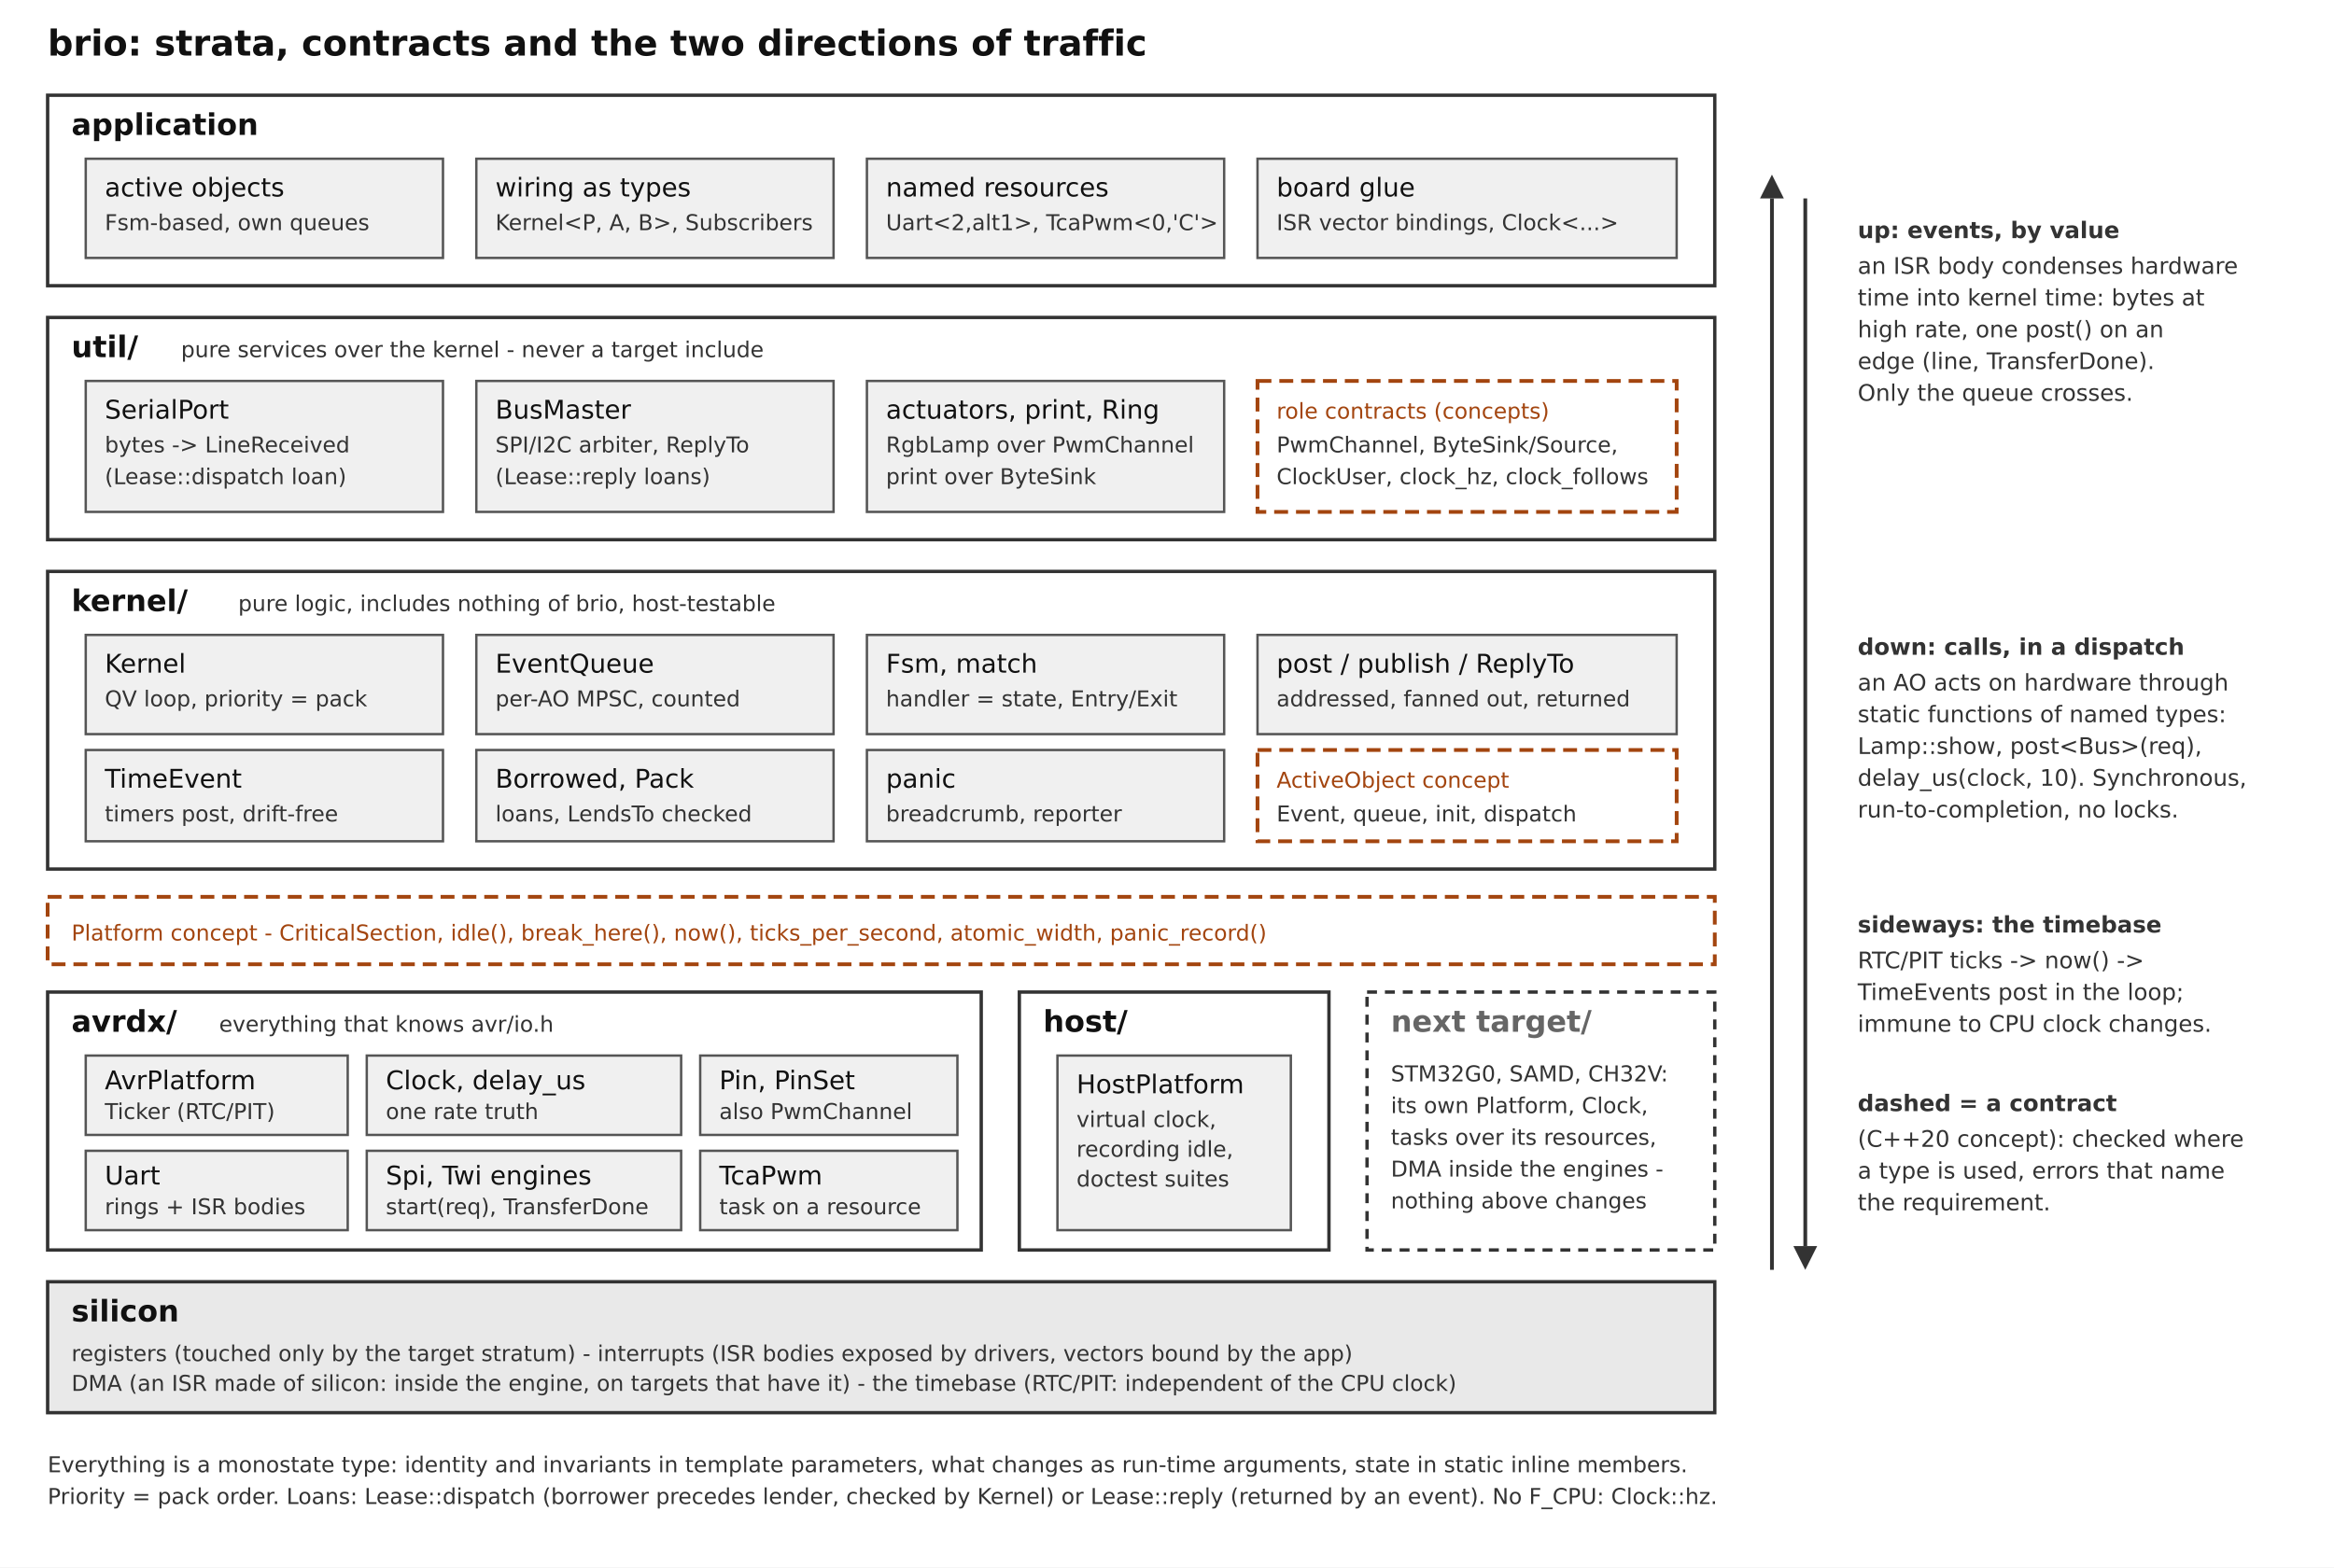
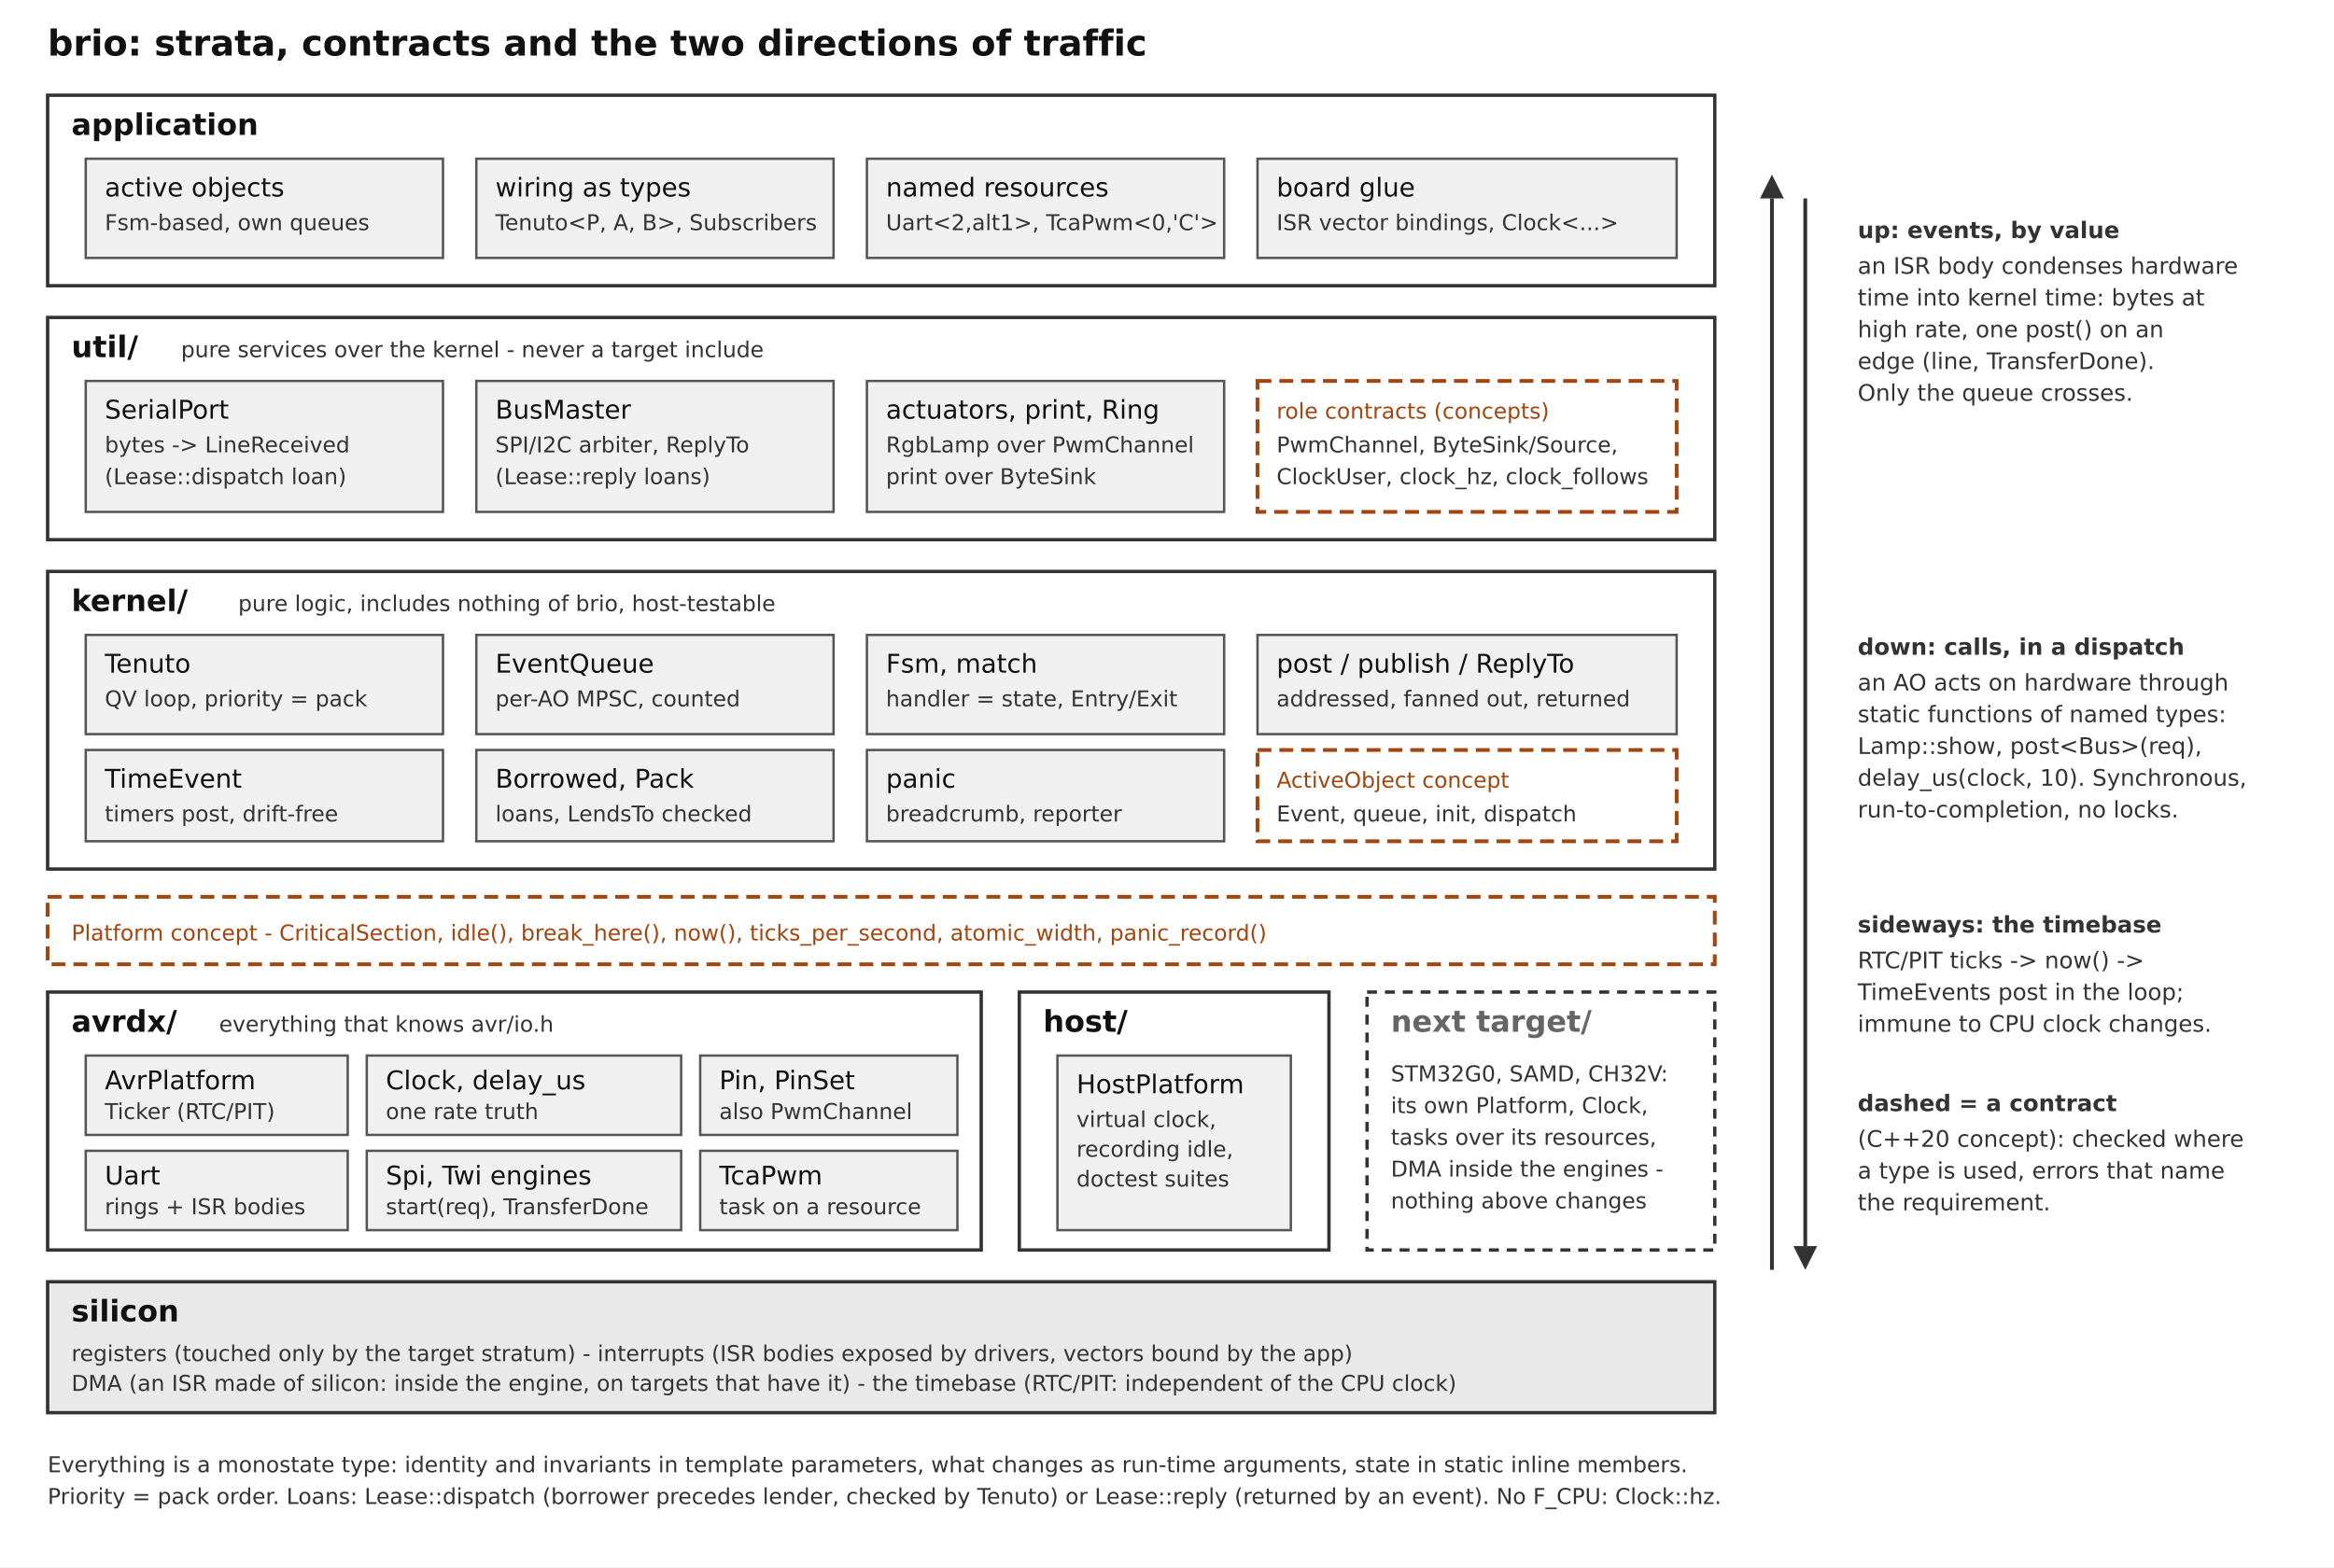
<svg xmlns="http://www.w3.org/2000/svg" viewBox="0 0 1176 790" font-family="DejaVu Sans, Verdana, sans-serif" font-size="13">
  <rect x="0" y="0" width="1176" height="790" fill="#ffffff" />
  <text x="24" y="28" font-size="18" font-weight="bold" fill="#111111">brio: strata, contracts and the two directions of traffic</text>
  <rect x="24" y="48" width="840" height="96" fill="#ffffff" stroke="#333333" stroke-width="1.7" />
  <text x="36" y="68" font-size="15" font-weight="bold" fill="#111111">application</text>
  <rect x="43.2" y="80" width="180" height="50" fill="#f0f0f0" stroke="#555555" stroke-width="1.2" />
  <text x="52.8" y="99" fill="#111111">active objects</text>
  <text x="52.8" y="116" font-size="11" fill="#333333">Fsm-based, own queues</text>
  <rect x="240" y="80" width="180" height="50" fill="#f0f0f0" stroke="#555555" stroke-width="1.2" />
  <text x="249.6" y="99" fill="#111111">wiring as types</text>
-   <text x="249.6" y="116" font-size="11" fill="#333333">Kernel&lt;P, A, B&gt;, Subscribers</text>
+   <text x="249.6" y="116" font-size="11" fill="#333333">Tenuto&lt;P, A, B&gt;, Subscribers</text>
  <rect x="436.8" y="80" width="180" height="50" fill="#f0f0f0" stroke="#555555" stroke-width="1.2" />
  <text x="446.4" y="99" fill="#111111">named resources</text>
  <text x="446.4" y="116" font-size="11" fill="#333333">Uart&lt;2,alt1&gt;, TcaPwm&lt;0,'C'&gt;</text>
  <rect x="633.6" y="80" width="211.2" height="50" fill="#f0f0f0" stroke="#555555" stroke-width="1.2" />
  <text x="643.2" y="99" fill="#111111">board glue</text>
  <text x="643.2" y="116" font-size="11" fill="#333333">ISR vector bindings, Clock&lt;...&gt;</text>
  <rect x="24" y="160" width="840" height="112" fill="#ffffff" stroke="#333333" stroke-width="1.7" />
  <text x="36" y="180" font-size="15" font-weight="bold" fill="#111111">util/</text>
  <text x="91.2" y="180" font-size="11" fill="#333333">pure services over the kernel - never a target include</text>
  <rect x="43.2" y="192" width="180" height="66" fill="#f0f0f0" stroke="#555555" stroke-width="1.2" />
  <text x="52.8" y="211" fill="#111111">SerialPort</text>
  <text x="52.8" y="228" font-size="11" fill="#333333">bytes -&gt; LineReceived</text>
  <text x="52.8" y="244" font-size="11" fill="#333333">(Lease::dispatch loan)</text>
  <rect x="240" y="192" width="180" height="66" fill="#f0f0f0" stroke="#555555" stroke-width="1.2" />
  <text x="249.6" y="211" fill="#111111">BusMaster</text>
  <text x="249.6" y="228" font-size="11" fill="#333333">SPI/I2C arbiter, ReplyTo</text>
  <text x="249.6" y="244" font-size="11" fill="#333333">(Lease::reply loans)</text>
  <rect x="436.8" y="192" width="180" height="66" fill="#f0f0f0" stroke="#555555" stroke-width="1.2" />
  <text x="446.4" y="211" fill="#111111">actuators, print, Ring</text>
  <text x="446.4" y="228" font-size="11" fill="#333333">RgbLamp over PwmChannel</text>
  <text x="446.4" y="244" font-size="11" fill="#333333">print over ByteSink</text>
  <rect x="633.6" y="192" width="211.2" height="66" fill="none" stroke="#a3450f" stroke-width="1.9" stroke-dasharray="7 4" />
  <text x="643.2" y="211" font-size="11" fill="#a3450f">role contracts (concepts)</text>
  <text x="643.2" y="228" font-size="11" fill="#333333">PwmChannel, ByteSink/Source,</text>
  <text x="643.2" y="244" font-size="11" fill="#333333">ClockUser, clock_hz, clock_follows</text>
  <rect x="24" y="288" width="840" height="150" fill="#ffffff" stroke="#333333" stroke-width="1.7" />
  <text x="36" y="308" font-size="15" font-weight="bold" fill="#111111">kernel/</text>
  <text x="120" y="308" font-size="11" fill="#333333">pure logic, includes nothing of brio, host-testable</text>
  <rect x="43.2" y="320" width="180" height="50" fill="#f0f0f0" stroke="#555555" stroke-width="1.2" />
-   <text x="52.8" y="339" fill="#111111">Kernel</text>
+   <text x="52.8" y="339" fill="#111111">Tenuto</text>
  <text x="52.8" y="356" font-size="11" fill="#333333">QV loop, priority = pack</text>
  <rect x="240" y="320" width="180" height="50" fill="#f0f0f0" stroke="#555555" stroke-width="1.2" />
  <text x="249.6" y="339" fill="#111111">EventQueue</text>
  <text x="249.6" y="356" font-size="11" fill="#333333">per-AO MPSC, counted</text>
  <rect x="436.8" y="320" width="180" height="50" fill="#f0f0f0" stroke="#555555" stroke-width="1.2" />
  <text x="446.4" y="339" fill="#111111">Fsm, match</text>
  <text x="446.4" y="356" font-size="11" fill="#333333">handler = state, Entry/Exit</text>
  <rect x="633.6" y="320" width="211.2" height="50" fill="#f0f0f0" stroke="#555555" stroke-width="1.2" />
  <text x="643.2" y="339" fill="#111111">post / publish / ReplyTo</text>
  <text x="643.2" y="356" font-size="11" fill="#333333">addressed, fanned out, returned</text>
  <rect x="43.2" y="378" width="180" height="46" fill="#f0f0f0" stroke="#555555" stroke-width="1.2" />
  <text x="52.8" y="397" fill="#111111">TimeEvent</text>
  <text x="52.8" y="414" font-size="11" fill="#333333">timers post, drift-free</text>
  <rect x="240" y="378" width="180" height="46" fill="#f0f0f0" stroke="#555555" stroke-width="1.2" />
  <text x="249.6" y="397" fill="#111111">Borrowed, Pack</text>
  <text x="249.6" y="414" font-size="11" fill="#333333">loans, LendsTo checked</text>
  <rect x="436.8" y="378" width="180" height="46" fill="#f0f0f0" stroke="#555555" stroke-width="1.2" />
  <text x="446.4" y="397" fill="#111111">panic</text>
  <text x="446.4" y="414" font-size="11" fill="#333333">breadcrumb, reporter</text>
  <rect x="633.6" y="378" width="211.2" height="46" fill="none" stroke="#a3450f" stroke-width="1.9" stroke-dasharray="7 4" />
  <text x="643.2" y="397" font-size="11" fill="#a3450f">ActiveObject concept</text>
  <text x="643.2" y="414" font-size="11" fill="#333333">Event, queue, init, dispatch</text>
  <rect x="24" y="452" width="840" height="34" fill="none" stroke="#a3450f" stroke-width="1.9" stroke-dasharray="7 4" />
  <text x="36" y="474" font-size="11" fill="#a3450f">Platform concept  -  CriticalSection, idle(), break_here(), now(), ticks_per_second, atomic_width, panic_record()</text>
  <rect x="24" y="500" width="470.4" height="130" fill="#ffffff" stroke="#333333" stroke-width="1.7" />
  <text x="36" y="520" font-size="15" font-weight="bold" fill="#111111">avrdx/</text>
  <text x="110.4" y="520" font-size="11" fill="#333333">everything that knows avr/io.h</text>
  <rect x="43.2" y="532" width="132" height="40" fill="#f0f0f0" stroke="#555555" stroke-width="1.2" />
  <text x="52.8" y="549" fill="#111111">AvrPlatform</text>
  <text x="52.8" y="564" font-size="11" fill="#333333">Ticker (RTC/PIT)</text>
  <rect x="184.8" y="532" width="158.4" height="40" fill="#f0f0f0" stroke="#555555" stroke-width="1.2" />
  <text x="194.4" y="549" fill="#111111">Clock, delay_us</text>
  <text x="194.4" y="564" font-size="11" fill="#333333">one rate truth</text>
  <rect x="352.8" y="532" width="129.6" height="40" fill="#f0f0f0" stroke="#555555" stroke-width="1.2" />
  <text x="362.4" y="549" fill="#111111">Pin, PinSet</text>
  <text x="362.4" y="564" font-size="11" fill="#333333">also PwmChannel</text>
  <rect x="43.2" y="580" width="132" height="40" fill="#f0f0f0" stroke="#555555" stroke-width="1.2" />
  <text x="52.8" y="597" fill="#111111">Uart</text>
  <text x="52.8" y="612" font-size="11" fill="#333333">rings + ISR bodies</text>
  <rect x="184.8" y="580" width="158.4" height="40" fill="#f0f0f0" stroke="#555555" stroke-width="1.2" />
  <text x="194.4" y="597" fill="#111111">Spi, Twi engines</text>
  <text x="194.4" y="612" font-size="11" fill="#333333">start(req), TransferDone</text>
  <rect x="352.8" y="580" width="129.6" height="40" fill="#f0f0f0" stroke="#555555" stroke-width="1.2" />
  <text x="362.4" y="597" fill="#111111">TcaPwm</text>
  <text x="362.4" y="612" font-size="11" fill="#333333">task on a resource</text>
  <rect x="513.6" y="500" width="156" height="130" fill="#ffffff" stroke="#333333" stroke-width="1.7" />
  <text x="525.6" y="520" font-size="15" font-weight="bold" fill="#111111">host/</text>
  <rect x="532.8" y="532" width="117.6" height="88" fill="#f0f0f0" stroke="#555555" stroke-width="1.2" />
  <text x="542.4" y="551" fill="#111111">HostPlatform</text>
  <text x="542.4" y="568" font-size="11" fill="#333333">virtual clock,</text>
  <text x="542.4" y="583" font-size="11" fill="#333333">recording idle,</text>
  <text x="542.4" y="598" font-size="11" fill="#333333">doctest suites</text>
  <rect x="688.8" y="500" width="175.2" height="130" fill="#ffffff" stroke="#333333" stroke-width="1.7" stroke-dasharray="5 4" />
  <text x="700.8" y="520" font-size="15" font-weight="bold" fill="#666666">next target/</text>
  <text x="700.8" y="545" font-size="11" fill="#333333">STM32G0, SAMD, CH32V:</text>
  <text x="700.8" y="561" font-size="11" fill="#333333">its own Platform, Clock,</text>
  <text x="700.8" y="577" font-size="11" fill="#333333">tasks over its resources,</text>
  <text x="700.8" y="593" font-size="11" fill="#333333">DMA inside the engines -</text>
  <text x="700.8" y="609" font-size="11" fill="#333333">nothing above changes</text>
  <rect x="24" y="646" width="840" height="66" fill="#e9e9e9" stroke="#333333" stroke-width="1.7" />
  <text x="36" y="666" font-size="15" font-weight="bold" fill="#111111">silicon</text>
  <text x="36" y="686" font-size="11" fill="#333333">registers (touched only by the target stratum) - interrupts (ISR bodies exposed by drivers, vectors bound by the app)</text>
  <text x="36" y="701" font-size="11" fill="#333333">DMA (an ISR made of silicon: inside the engine, on targets that have it) - the timebase (RTC/PIT: independent of the CPU clock)</text>
  <line x1="892.8" y1="640" x2="892.8" y2="100" stroke="#333333" stroke-width="1.9" />
  <polygon points="892.8,88 886.8,100 898.8,100" fill="#333333" />
  <line x1="909.6" y1="100" x2="909.6" y2="628" stroke="#333333" stroke-width="1.9" />
  <polygon points="909.6,640 903.6,628 915.6,628" fill="#333333" />
  <text x="936" y="120" font-size="11.5" fill="#333333" font-weight="bold">up: events, by value</text>
  <text x="936" y="138" font-size="11.5" fill="#333333">an ISR body condenses hardware</text>
  <text x="936" y="154" font-size="11.5" fill="#333333">time into kernel time: bytes at</text>
  <text x="936" y="170" font-size="11.5" fill="#333333">high rate, one post() on an</text>
  <text x="936" y="186" font-size="11.5" fill="#333333">edge (line, TransferDone).</text>
  <text x="936" y="202" font-size="11.5" fill="#333333">Only the queue crosses.</text>
  <text x="936" y="330" font-size="11.5" fill="#333333" font-weight="bold">down: calls, in a dispatch</text>
  <text x="936" y="348" font-size="11.5" fill="#333333">an AO acts on hardware through</text>
  <text x="936" y="364" font-size="11.5" fill="#333333">static functions of named types:</text>
  <text x="936" y="380" font-size="11.5" fill="#333333">Lamp::show, post&lt;Bus&gt;(req),</text>
  <text x="936" y="396" font-size="11.5" fill="#333333">delay_us(clock, 10). Synchronous,</text>
  <text x="936" y="412" font-size="11.5" fill="#333333">run-to-completion, no locks.</text>
  <text x="936" y="470" font-size="11.5" fill="#333333" font-weight="bold">sideways: the timebase</text>
  <text x="936" y="488" font-size="11.5" fill="#333333">RTC/PIT ticks -&gt; now() -&gt;</text>
  <text x="936" y="504" font-size="11.5" fill="#333333">TimeEvents post in the loop;</text>
  <text x="936" y="520" font-size="11.5" fill="#333333">immune to CPU clock changes.</text>
  <text x="936" y="560" font-size="11.5" fill="#333333" font-weight="bold">dashed = a contract</text>
  <text x="936" y="578" font-size="11.5" fill="#333333">(C++20 concept): checked where</text>
  <text x="936" y="594" font-size="11.5" fill="#333333">a type is used, errors that name</text>
  <text x="936" y="610" font-size="11.5" fill="#333333">the requirement.</text>
  <text x="24" y="742" font-size="11" fill="#333333">Everything is a monostate type: identity and invariants in template parameters, what changes as run-time arguments, state in static inline members.</text>
-   <text x="24" y="758" font-size="11" fill="#333333">Priority = pack order. Loans: Lease::dispatch (borrower precedes lender, checked by Kernel) or Lease::reply (returned by an event). No F_CPU: Clock::hz.</text>
+   <text x="24" y="758" font-size="11" fill="#333333">Priority = pack order. Loans: Lease::dispatch (borrower precedes lender, checked by Tenuto) or Lease::reply (returned by an event). No F_CPU: Clock::hz.</text>
</svg>
